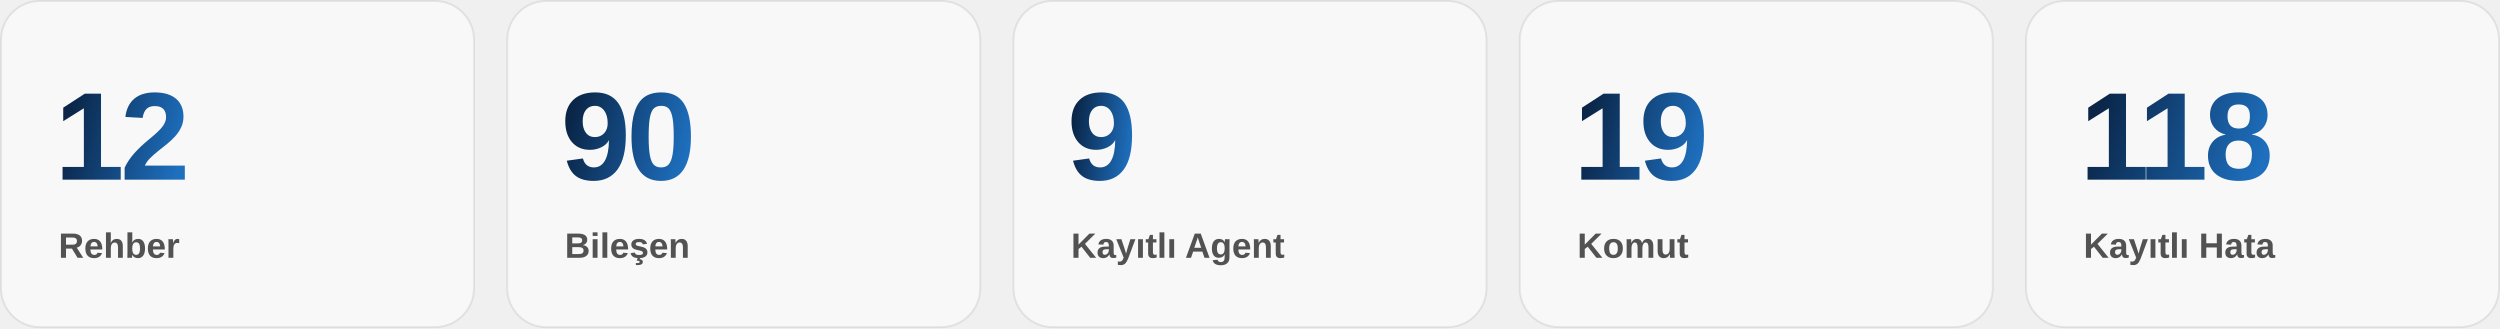
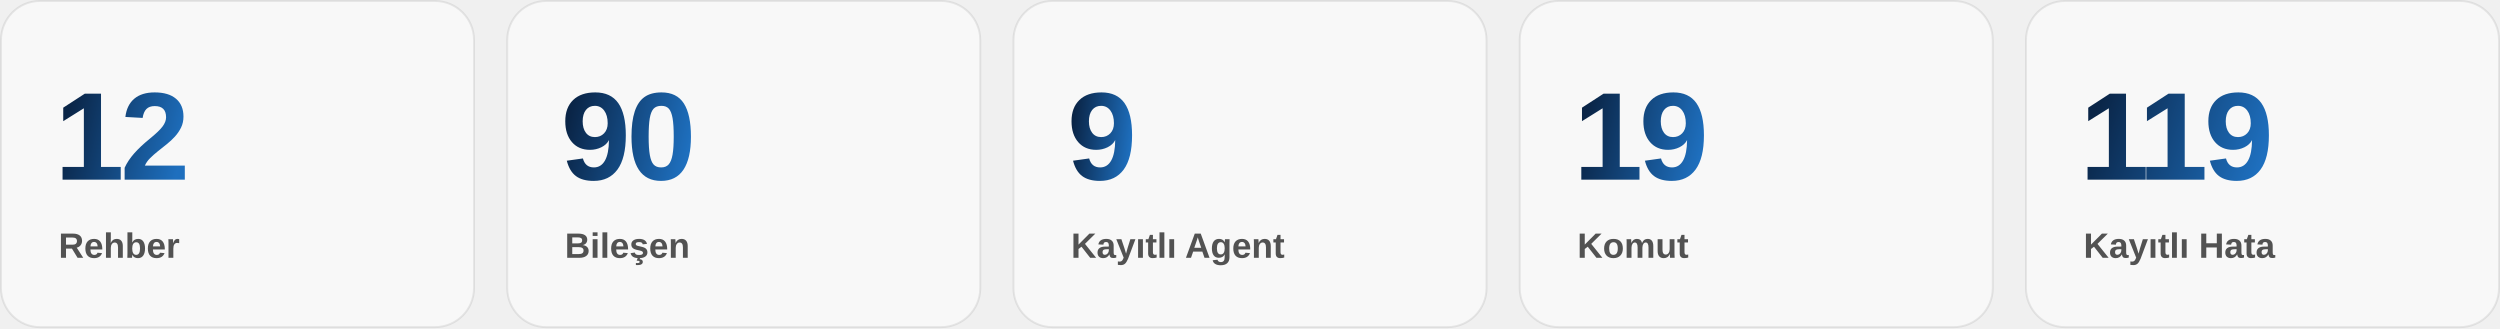
- <svg xmlns="http://www.w3.org/2000/svg" width="1280" height="168" viewBox="0 0 1280 168" role="img" aria-label="12 Rehber, 90 Bileşen, 9 Kayıtlı Agent, 19 Komut, 118 Kayıtlı Hata">
+ <svg xmlns="http://www.w3.org/2000/svg" width="1280" height="168" viewBox="0 0 1280 168" role="img" aria-label="12 Rehber, 90 Bileşen, 9 Kayıtlı Agent, 19 Komut, 119 Kayıtlı Hata">
  <defs>
    <linearGradient id="stat-ink" x1="0.008" y1="0.413" x2="0.992" y2="0.587">
      <stop offset="0%" stop-color="#0a2547" />
      <stop offset="100%" stop-color="#1e6fbe" />
    </linearGradient>
  </defs>
  <g transform="translate(0.0 0)">
    <rect x="0.5" y="0.5" width="242.2" height="167" rx="20" fill="#ffffff" />
    <rect x="0.5" y="0.5" width="242.2" height="167" rx="20" fill="rgb(0,0,0)" fill-opacity="0.03" stroke="rgb(0,0,0)" stroke-opacity="0.08" />
    <text x="28" y="92" font-family="-apple-system, BlinkMacSystemFont, 'Segoe UI', 'Helvetica Neue', Arial, sans-serif" font-size="64" font-weight="800" letter-spacing="-2" fill="url(#stat-ink)">12</text>
    <text x="30" y="132" font-family="-apple-system, BlinkMacSystemFont, 'Segoe UI', 'Helvetica Neue', Arial, sans-serif" font-size="18" font-weight="600" fill="#525252">Rehber</text>
  </g>
  <g transform="translate(259.2 0)">
    <rect x="0.5" y="0.5" width="242.2" height="167" rx="20" fill="#ffffff" />
    <rect x="0.5" y="0.5" width="242.2" height="167" rx="20" fill="rgb(0,0,0)" fill-opacity="0.03" stroke="rgb(0,0,0)" stroke-opacity="0.08" />
    <text x="28" y="92" font-family="-apple-system, BlinkMacSystemFont, 'Segoe UI', 'Helvetica Neue', Arial, sans-serif" font-size="64" font-weight="800" letter-spacing="-2" fill="url(#stat-ink)">90</text>
    <text x="30" y="132" font-family="-apple-system, BlinkMacSystemFont, 'Segoe UI', 'Helvetica Neue', Arial, sans-serif" font-size="18" font-weight="600" fill="#525252">Bileşen</text>
  </g>
  <g transform="translate(518.4 0)">
    <rect x="0.5" y="0.5" width="242.2" height="167" rx="20" fill="#ffffff" />
    <rect x="0.5" y="0.5" width="242.2" height="167" rx="20" fill="rgb(0,0,0)" fill-opacity="0.03" stroke="rgb(0,0,0)" stroke-opacity="0.08" />
    <text x="28" y="92" font-family="-apple-system, BlinkMacSystemFont, 'Segoe UI', 'Helvetica Neue', Arial, sans-serif" font-size="64" font-weight="800" letter-spacing="-2" fill="url(#stat-ink)">9</text>
    <text x="30" y="132" font-family="-apple-system, BlinkMacSystemFont, 'Segoe UI', 'Helvetica Neue', Arial, sans-serif" font-size="18" font-weight="600" fill="#525252">Kayıtlı Agent</text>
  </g>
  <g transform="translate(777.6 0)">
    <rect x="0.5" y="0.5" width="242.2" height="167" rx="20" fill="#ffffff" />
    <rect x="0.5" y="0.5" width="242.2" height="167" rx="20" fill="rgb(0,0,0)" fill-opacity="0.03" stroke="rgb(0,0,0)" stroke-opacity="0.08" />
    <text x="28" y="92" font-family="-apple-system, BlinkMacSystemFont, 'Segoe UI', 'Helvetica Neue', Arial, sans-serif" font-size="64" font-weight="800" letter-spacing="-2" fill="url(#stat-ink)">19</text>
    <text x="30" y="132" font-family="-apple-system, BlinkMacSystemFont, 'Segoe UI', 'Helvetica Neue', Arial, sans-serif" font-size="18" font-weight="600" fill="#525252">Komut</text>
  </g>
  <g transform="translate(1036.8 0)">
    <rect x="0.5" y="0.5" width="242.2" height="167" rx="20" fill="#ffffff" />
    <rect x="0.5" y="0.5" width="242.2" height="167" rx="20" fill="rgb(0,0,0)" fill-opacity="0.03" stroke="rgb(0,0,0)" stroke-opacity="0.08" />
-     <text x="28" y="92" font-family="-apple-system, BlinkMacSystemFont, 'Segoe UI', 'Helvetica Neue', Arial, sans-serif" font-size="64" font-weight="800" letter-spacing="-2" fill="url(#stat-ink)">118</text>
+     <text x="28" y="92" font-family="-apple-system, BlinkMacSystemFont, 'Segoe UI', 'Helvetica Neue', Arial, sans-serif" font-size="64" font-weight="800" letter-spacing="-2" fill="url(#stat-ink)">119</text>
    <text x="30" y="132" font-family="-apple-system, BlinkMacSystemFont, 'Segoe UI', 'Helvetica Neue', Arial, sans-serif" font-size="18" font-weight="600" fill="#525252">Kayıtlı Hata</text>
  </g>
</svg>
